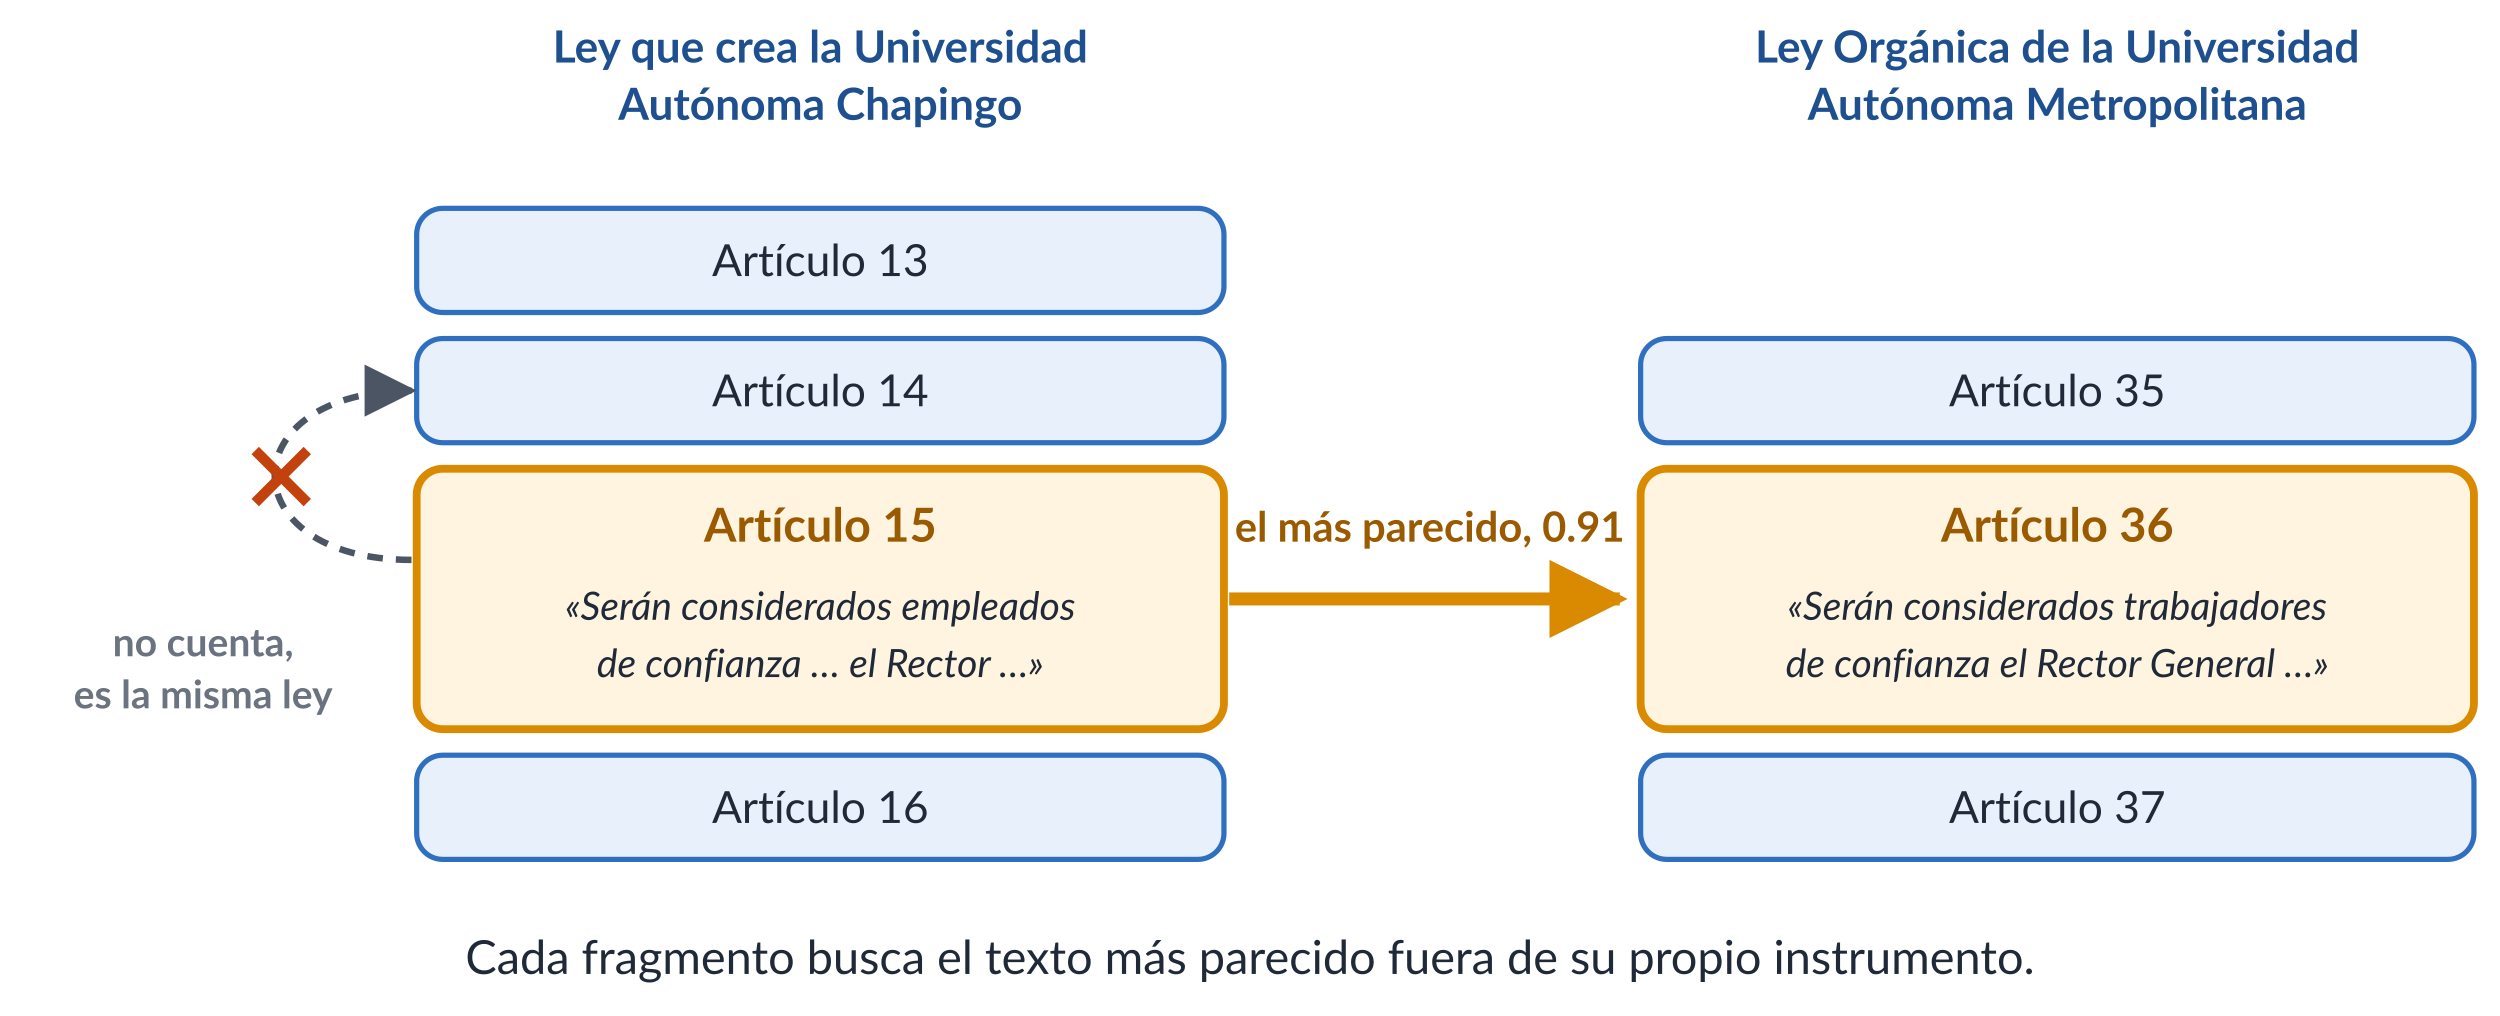
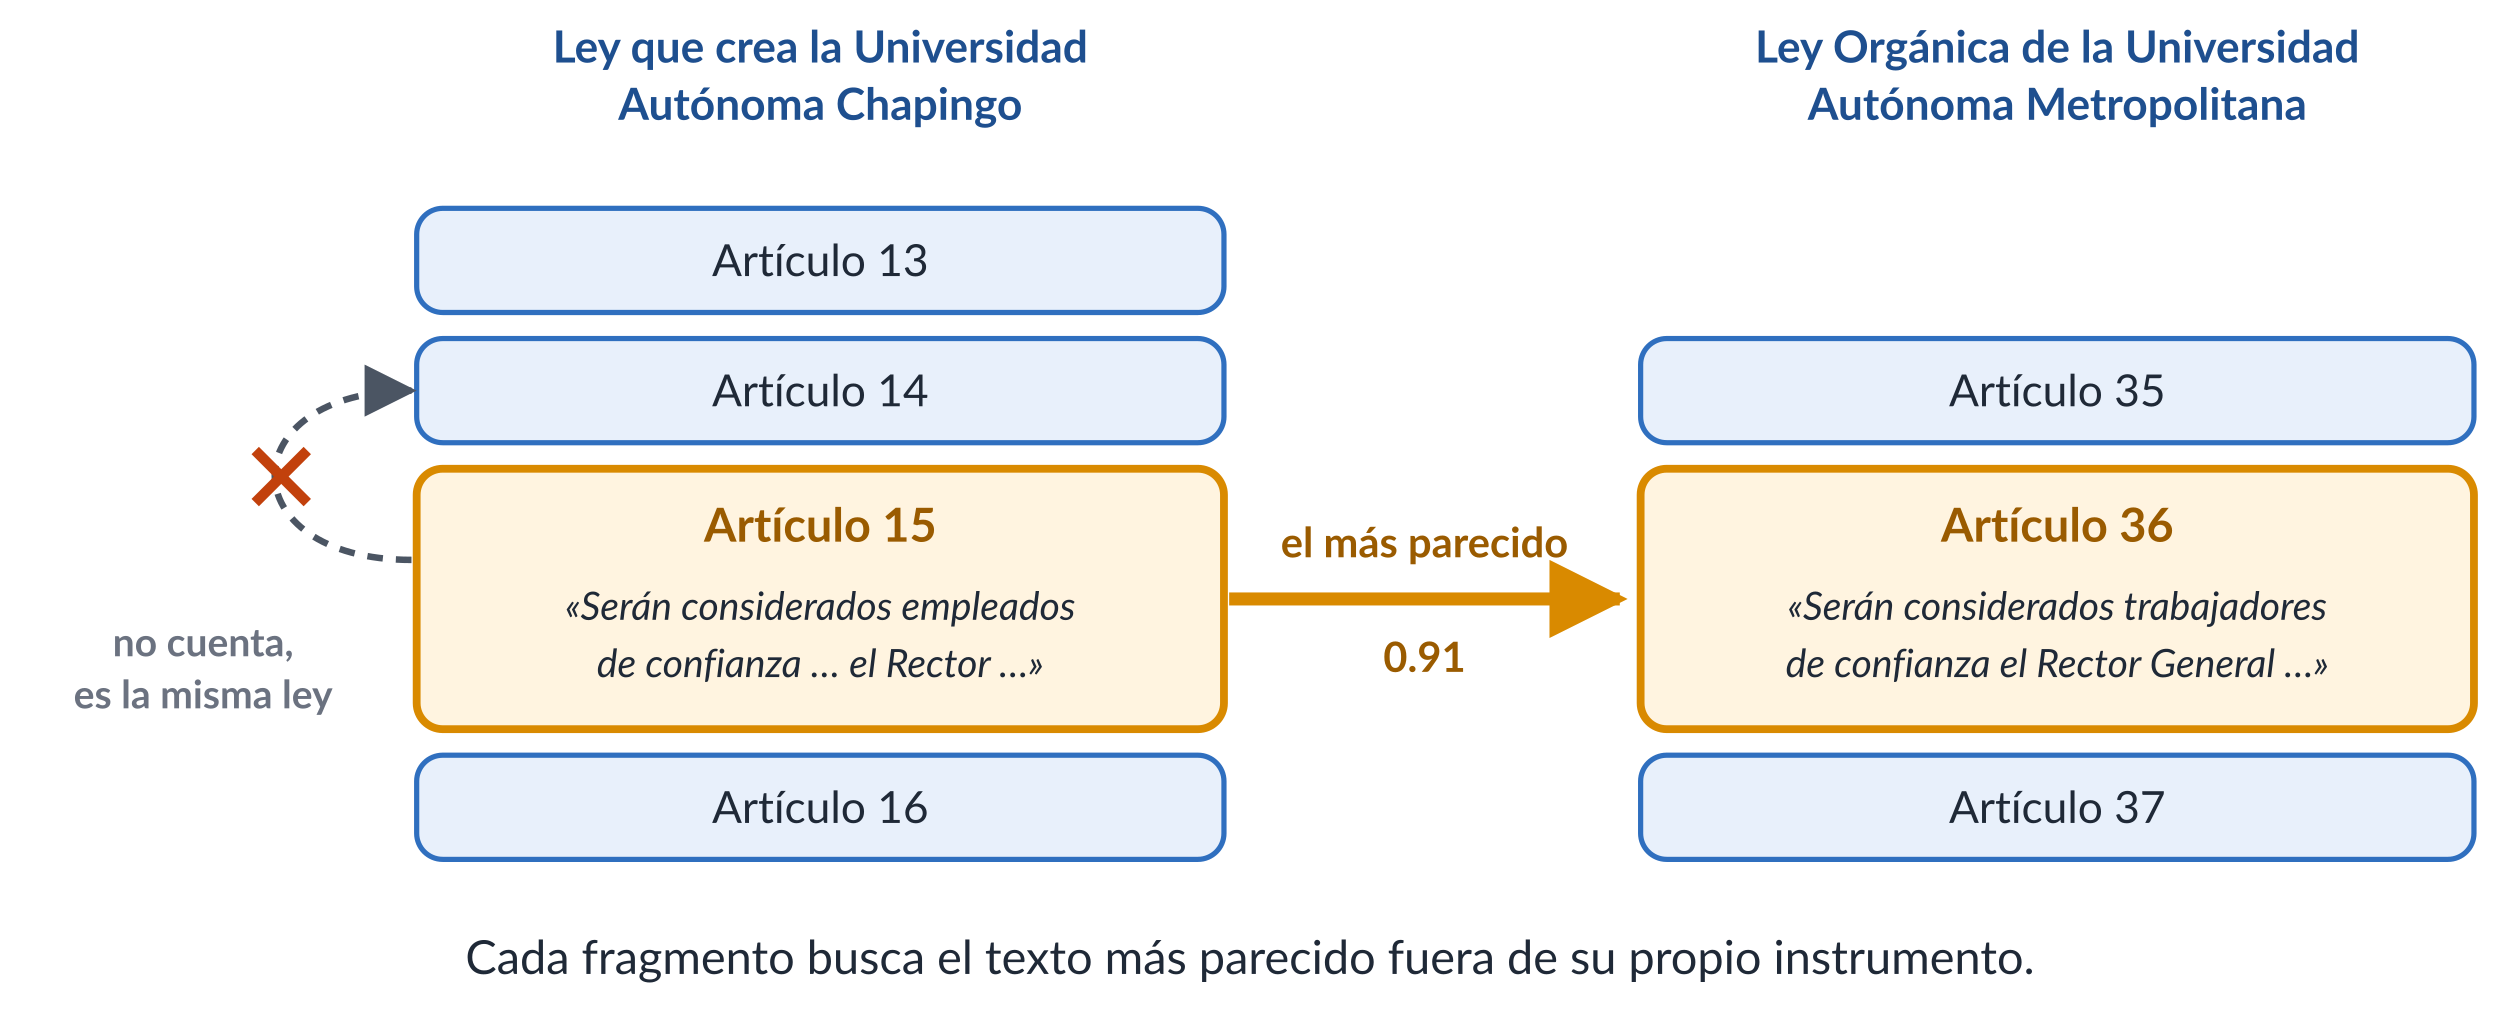
<svg xmlns="http://www.w3.org/2000/svg" viewBox="0 0 960 390" font-family="Lato, 'Helvetica Neue', Arial, sans-serif">
  <defs>
    <marker id="a" viewBox="0 0 10 10" refX="9" refY="5" markerWidth="8" markerHeight="8" orient="auto">
      <path d="M0,0 L10,5 L0,10 z" fill="#4b5563" />
    </marker>
    <marker id="o" viewBox="0 0 10 10" refX="9" refY="5" markerWidth="6" markerHeight="6" orient="auto">
      <path d="M0,0 L10,5 L0,10 z" fill="#d98a00" />
    </marker>
  </defs>
  <text x="315" y="24" font-size="17" font-weight="700" fill="#1e4f8f" text-anchor="middle">Ley que crea la Universidad</text>
  <text x="315" y="46" font-size="17" font-weight="700" fill="#1e4f8f" text-anchor="middle">Autónoma Chapingo</text>
  <text x="790" y="24" font-size="17" font-weight="700" fill="#1e4f8f" text-anchor="middle">Ley Orgánica de la Universidad</text>
  <text x="790" y="46" font-size="17" font-weight="700" fill="#1e4f8f" text-anchor="middle">Autónoma Metropolitana</text>
  <rect x="160" y="80" width="310" height="40" rx="10" fill="#e8f0fb" stroke="#2f6fbf" stroke-width="2" />
  <text x="315" y="106" font-size="17" fill="#1f2937" text-anchor="middle">Artículo 13</text>
  <rect x="160" y="130" width="310" height="40" rx="10" fill="#e8f0fb" stroke="#2f6fbf" stroke-width="2" />
  <text x="315" y="156" font-size="17" fill="#1f2937" text-anchor="middle">Artículo 14</text>
  <rect x="160" y="180" width="310" height="100" rx="10" fill="#fff4e0" stroke="#d98a00" stroke-width="3" />
  <text x="315" y="208" font-size="18" font-weight="700" fill="#9a5b00" text-anchor="middle">Artículo 15</text>
  <text x="315" y="238" font-size="15" font-style="italic" fill="#1f2937" text-anchor="middle">«Serán considerados empleados</text>
  <text x="315" y="260" font-size="15" font-style="italic" fill="#1f2937" text-anchor="middle">de confianza … el Rector …»</text>
  <rect x="160" y="290" width="310" height="40" rx="10" fill="#e8f0fb" stroke="#2f6fbf" stroke-width="2" />
  <text x="315" y="316" font-size="17" fill="#1f2937" text-anchor="middle">Artículo 16</text>
  <rect x="630" y="130" width="320" height="40" rx="10" fill="#e8f0fb" stroke="#2f6fbf" stroke-width="2" />
  <text x="790" y="156" font-size="17" fill="#1f2937" text-anchor="middle">Artículo 35</text>
  <rect x="630" y="180" width="320" height="100" rx="10" fill="#fff4e0" stroke="#d98a00" stroke-width="3" />
  <text x="790" y="208" font-size="18" font-weight="700" fill="#9a5b00" text-anchor="middle">Artículo 36</text>
  <text x="790" y="238" font-size="15" font-style="italic" fill="#1f2937" text-anchor="middle">«Serán considerados trabajadores</text>
  <text x="790" y="260" font-size="15" font-style="italic" fill="#1f2937" text-anchor="middle">de confianza el Rector General …»</text>
  <rect x="630" y="290" width="320" height="40" rx="10" fill="#e8f0fb" stroke="#2f6fbf" stroke-width="2" />
  <text x="790" y="316" font-size="17" fill="#1f2937" text-anchor="middle">Artículo 37</text>
  <line x1="472" y1="230" x2="622" y2="230" stroke="#d98a00" stroke-width="5" marker-end="url(#o)" />
-   <text x="549" y="208" font-size="16" font-weight="700" fill="#9a5b00" text-anchor="middle">el más parecido, 0.91</text>
+   <text x="547" y="214" font-size="16" font-weight="700" fill="#9a5b00" text-anchor="middle">el más parecido</text>
+   <text x="547" y="258" font-size="16" font-weight="700" fill="#9a5b00" text-anchor="middle">0.91</text>
  <path d="M158,215 C88,215 88,150 158,150" fill="none" stroke="#4b5563" stroke-width="2.5" stroke-dasharray="6 5" marker-end="url(#a)" />
  <line x1="98" y1="173" x2="118" y2="193" stroke="#c2410c" stroke-width="4" />
  <line x1="118" y1="173" x2="98" y2="193" stroke="#c2410c" stroke-width="4" />
  <text x="78" y="252" font-size="15" font-weight="700" fill="#6b7280" text-anchor="middle">no cuenta,</text>
  <text x="78" y="272" font-size="15" font-weight="700" fill="#6b7280" text-anchor="middle">es la misma ley</text>
  <text x="480" y="374" font-size="18" fill="#1f2937" text-anchor="middle">Cada fragmento busca el texto más parecido fuera de su propio instrumento.</text>
</svg>
